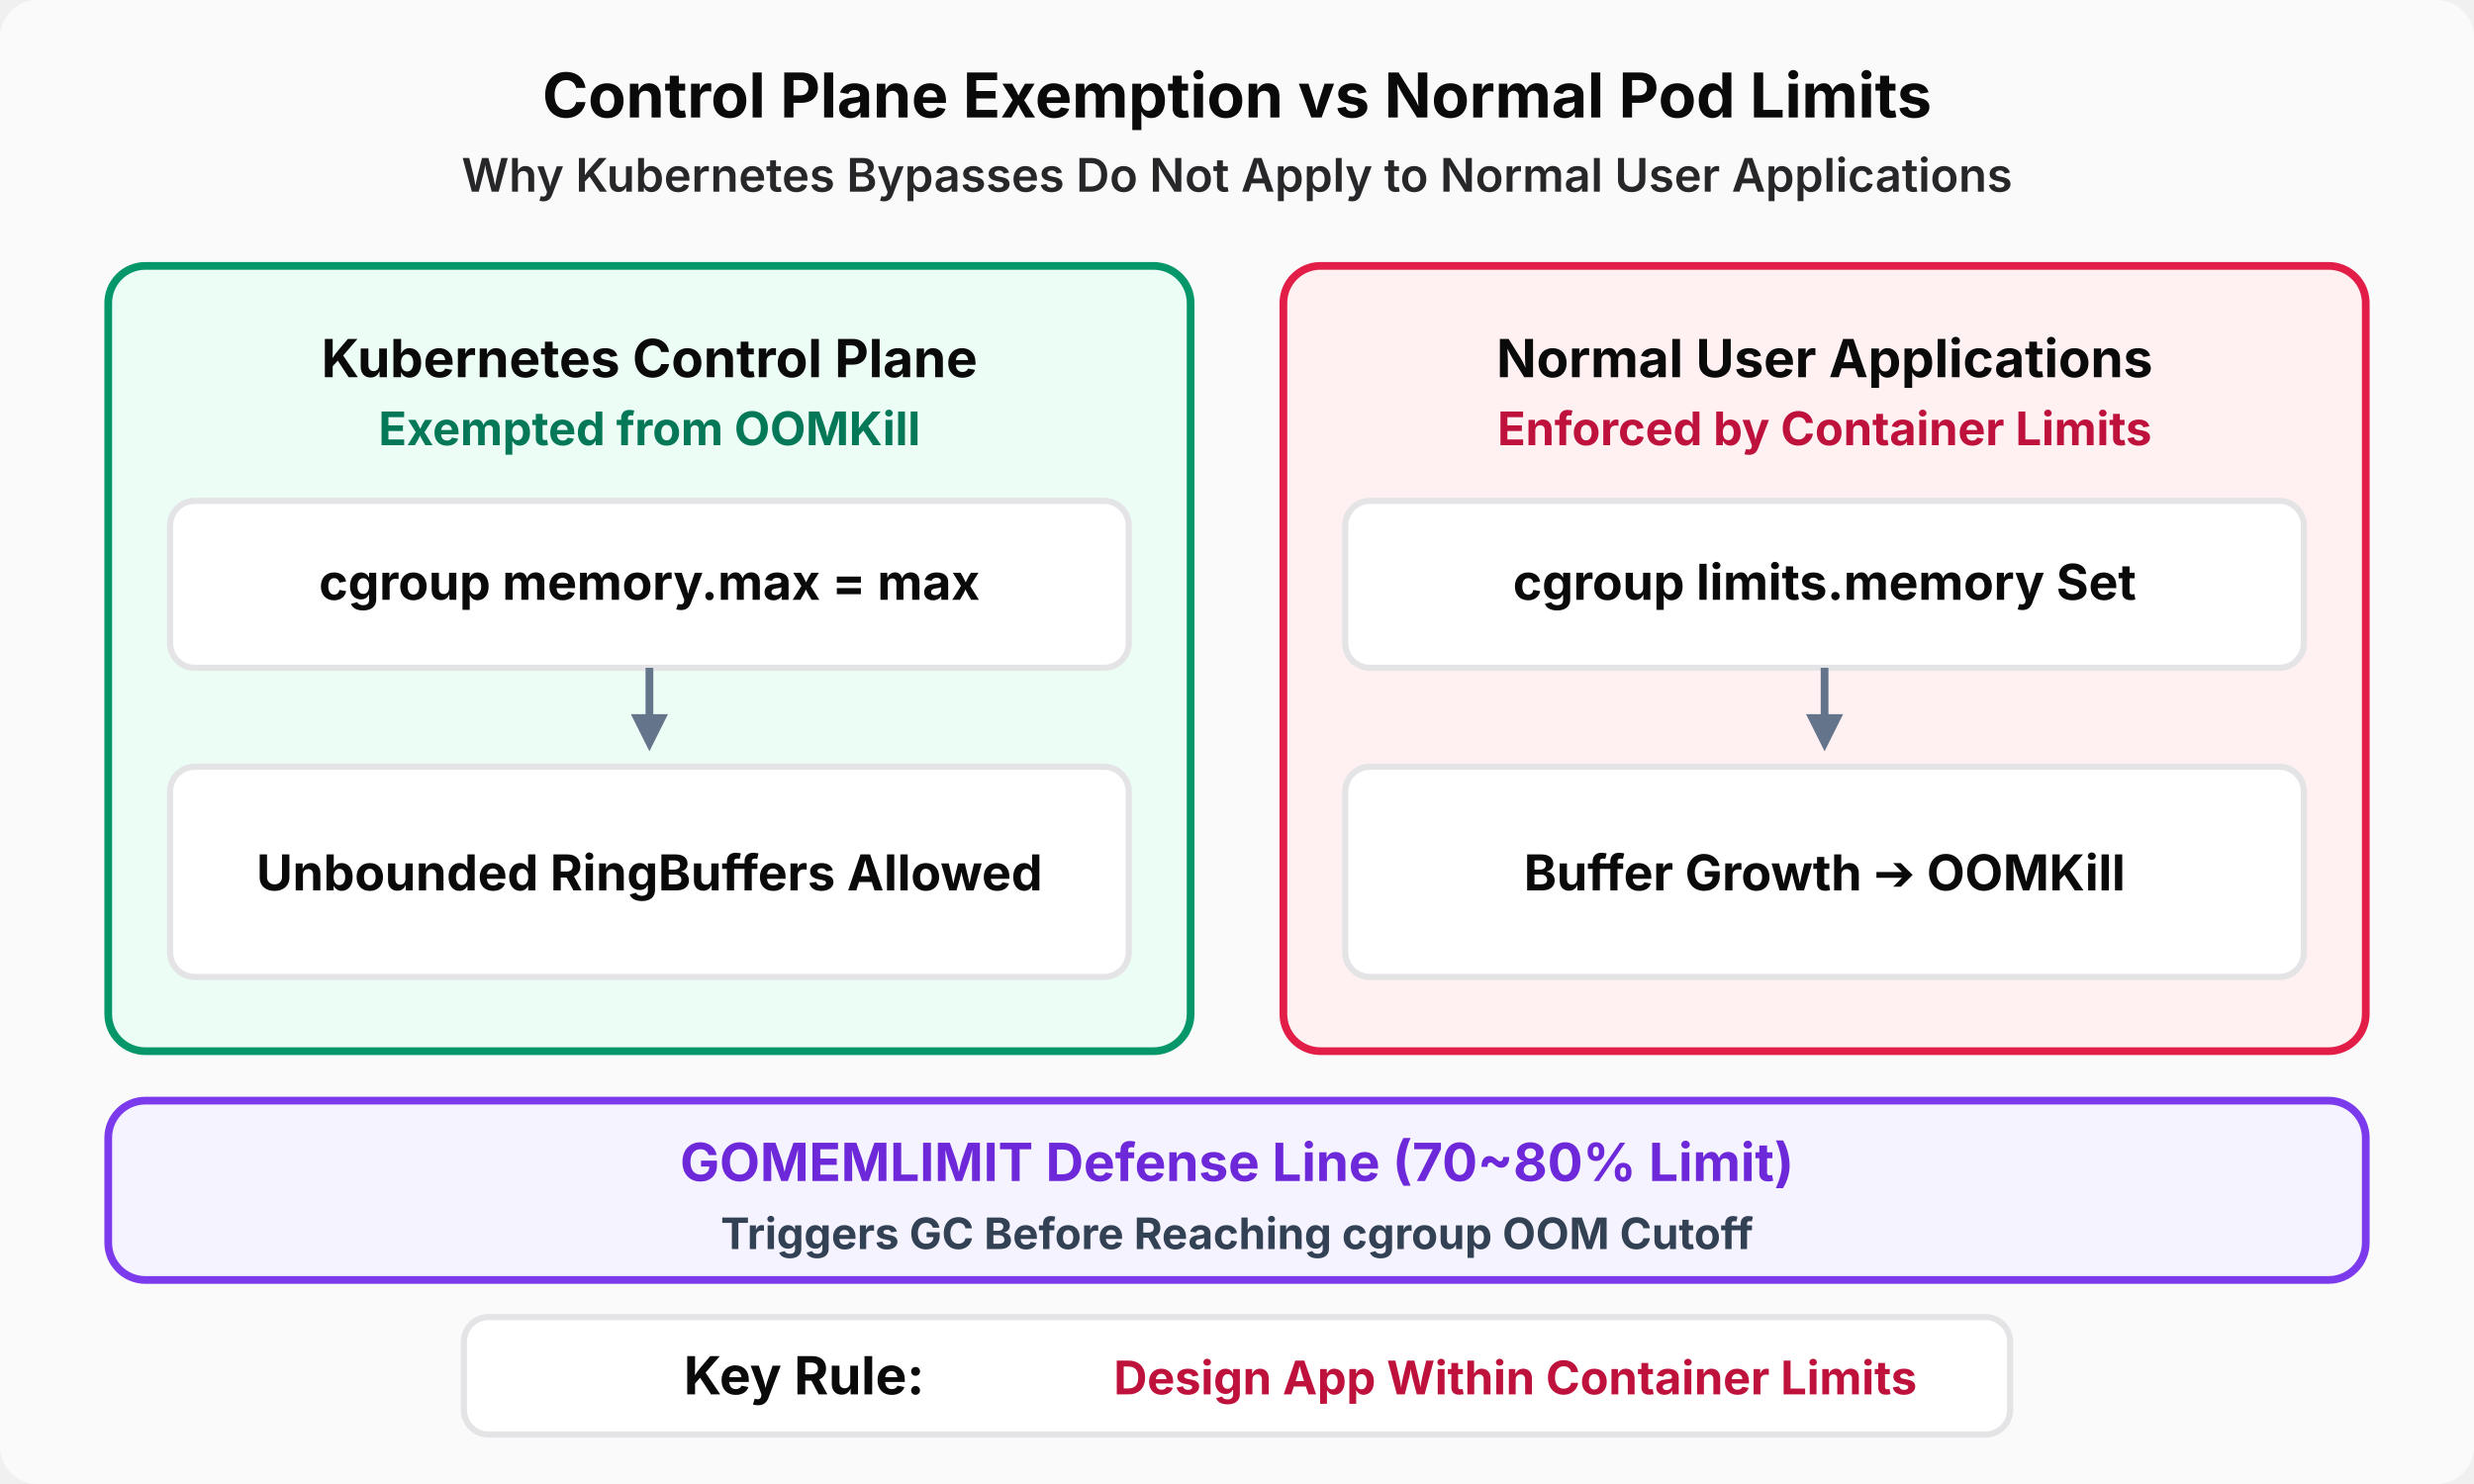
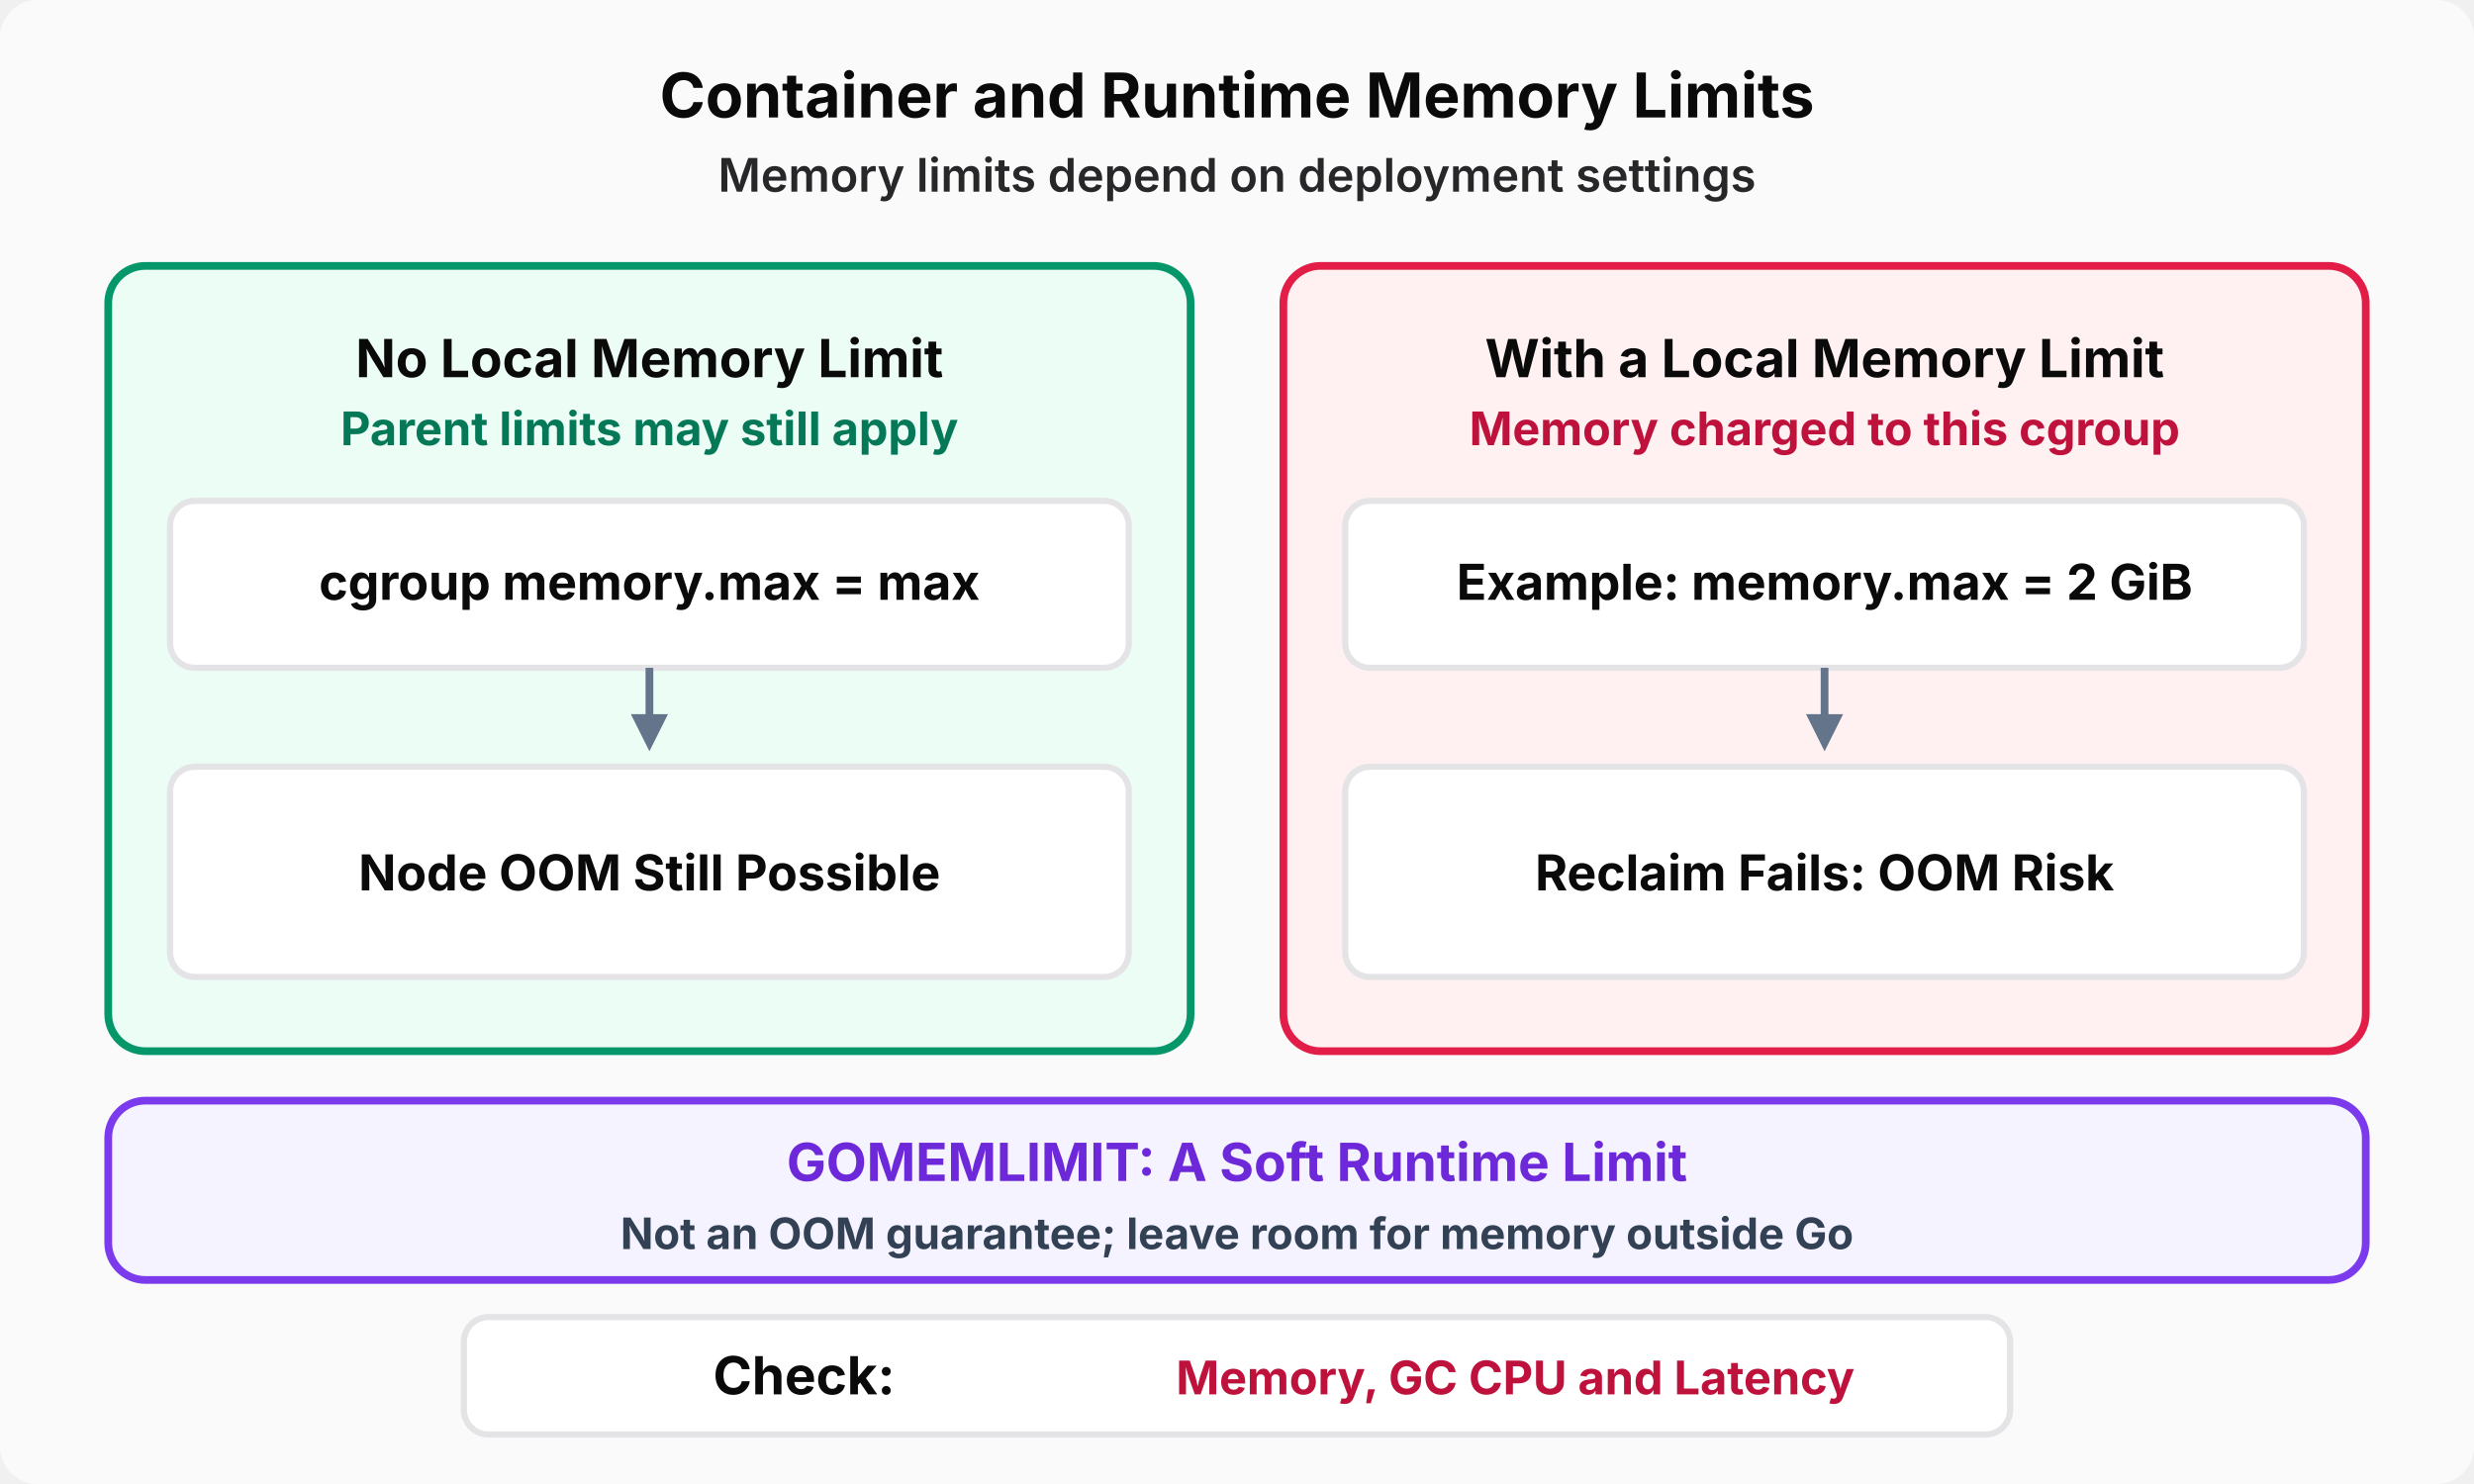
<svg xmlns="http://www.w3.org/2000/svg" viewBox="0 0 800 480" width="100%" height="100%" role="img" aria-labelledby="title desc" font-family="Pretendard, ui-sans-serif, system-ui, -apple-system, sans-serif">
  <defs>
    <style>
      .bg { fill: #FAFAFA; }
      .title { font-size: 20px; font-weight: 700; fill: #0A0A0A; text-anchor: middle; }
      .subtitle { font-size: 15px; font-weight: 600; fill: #27272A; text-anchor: middle; }
      .box-emerald { fill: #ECFDF5; stroke: #059669; stroke-width: 2.5; rx: 12; }
      .box-rose { fill: #FFF1F2; stroke: #E11D48; stroke-width: 2.5; rx: 12; }
      .box-violet { fill: #F5F3FF; stroke: #7C3AED; stroke-width: 2.5; rx: 12; }
      .box-inner { fill: #FFFFFF; stroke: #E4E4E7; stroke-width: 2; rx: 8; }
      .header { font-size: 17px; font-weight: 700; }
      .txt-header { font-size: 17px; font-weight: 700; fill: #0A0A0A; text-anchor: middle; }
      .txt-sub { font-size: 14px; font-weight: 700; fill: #334155; text-anchor: middle; }
      .txt-body { font-size: 16px; font-weight: 700; fill: #0A0A0A; text-anchor: middle; }
      .txt-emerald { font-size: 15px; font-weight: 700; fill: #047857; text-anchor: middle; }
      .txt-rose { font-size: 15px; font-weight: 700; fill: #BE123C; text-anchor: middle; }
      .arrow { stroke: #64748B; stroke-width: 2.5; fill: none; marker-end: url(#arrow-head); }
    </style>
    <marker id="arrow-head" viewBox="0 0 10 10" refX="6" refY="5" markerWidth="6" markerHeight="6" orient="auto-start-reverse">
      <path d="M 0 1 L 8 5 L 0 9 z" fill="#64748B" />
    </marker>
  </defs>
  <rect width="800" height="480" class="bg" rx="12" />
-   <text x="400" y="38" class="title">Control Plane Exemption vs Normal Pod Limits</text>
-   <text x="400" y="62" class="subtitle">Why Kubernetes Bypasses Do Not Apply to Normal User Applications</text>
+   <text x="400" y="38" class="title">Container and Runtime Memory Limits</text>
+   <text x="400" y="62" class="subtitle">Memory limits depend on deployment settings</text>
  <rect x="35" y="86" width="350" height="254" class="box-emerald" />
-   <text x="210" y="122" class="txt-header">Kubernetes Control Plane</text>
-   <text x="210" y="144" class="txt-emerald">Exempted from OOMKill</text>
+   <text x="210" y="122" class="txt-header">No Local Memory Limit</text>
+   <text x="210" y="144" class="txt-emerald">Parent limits may still apply</text>
  <rect x="55" y="162" width="310" height="54" class="box-inner" stroke="#059669" />
  <text x="210" y="194" class="txt-body" fill="#047857">cgroup memory.max = max</text>
  <path d="M 210 216 L 210 240" class="arrow" />
  <rect x="55" y="248" width="310" height="68" class="box-inner" stroke="#059669" fill="#ECFDF5" />
-   <text x="210" y="288" class="txt-body" fill="#047857">Unbounded RingBuffers Allowed</text>
+   <text x="210" y="288" class="txt-body" fill="#047857">Node OOM Still Possible</text>
  <rect x="415" y="86" width="350" height="254" class="box-rose" />
-   <text x="590" y="122" class="txt-header">Normal User Applications</text>
-   <text x="590" y="144" class="txt-rose">Enforced by Container Limits</text>
+   <text x="590" y="122" class="txt-header">With a Local Memory Limit</text>
+   <text x="590" y="144" class="txt-rose">Memory charged to this cgroup</text>
  <rect x="435" y="162" width="310" height="54" class="box-inner" stroke="#E11D48" />
-   <text x="590" y="194" class="txt-body" fill="#BE123C">cgroup limits.memory Set</text>
+   <text x="590" y="194" class="txt-body" fill="#BE123C">Example: memory.max = 2 GiB</text>
  <path d="M 590 216 L 590 240" class="arrow" />
  <rect x="435" y="248" width="310" height="68" class="box-inner" stroke="#E11D48" fill="#FFF1F2" />
-   <text x="590" y="288" class="txt-body" fill="#BE123C">Buffer Growth ➔ OOMKill</text>
+   <text x="590" y="288" class="txt-body" fill="#BE123C">Reclaim Fails: OOM Risk</text>
  <rect x="35" y="356" width="730" height="58" class="box-violet" stroke="#7C3AED" stroke-width="2.5" />
-   <text x="400" y="382" class="header" fill="#6D28D9" text-anchor="middle">GOMEMLIMIT Defense Line (70~80% Limit)</text>
-   <text x="400" y="404" class="txt-sub" fill="#334155" text-anchor="middle">Triggers GC Before Reaching cgroup OOM Cutoff</text>
+   <text x="400" y="382" class="header" fill="#6D28D9" text-anchor="middle">GOMEMLIMIT: A Soft Runtime Limit</text>
+   <text x="400" y="404" class="txt-sub" fill="#334155" text-anchor="middle">Not an OOM guarantee; leave room for memory outside Go</text>
  <rect x="150" y="426" width="500" height="38" class="box-inner" stroke="#E4E4E7" />
-   <text x="260" y="451" class="txt-header">Key Rule:</text>
-   <text x="490" y="451" class="txt-rose">Design App Within Container Limits</text>
+   <text x="260" y="451" class="txt-header">Check:</text>
+   <text x="490" y="451" class="txt-rose">Memory, GC CPU and Latency</text>
</svg>
